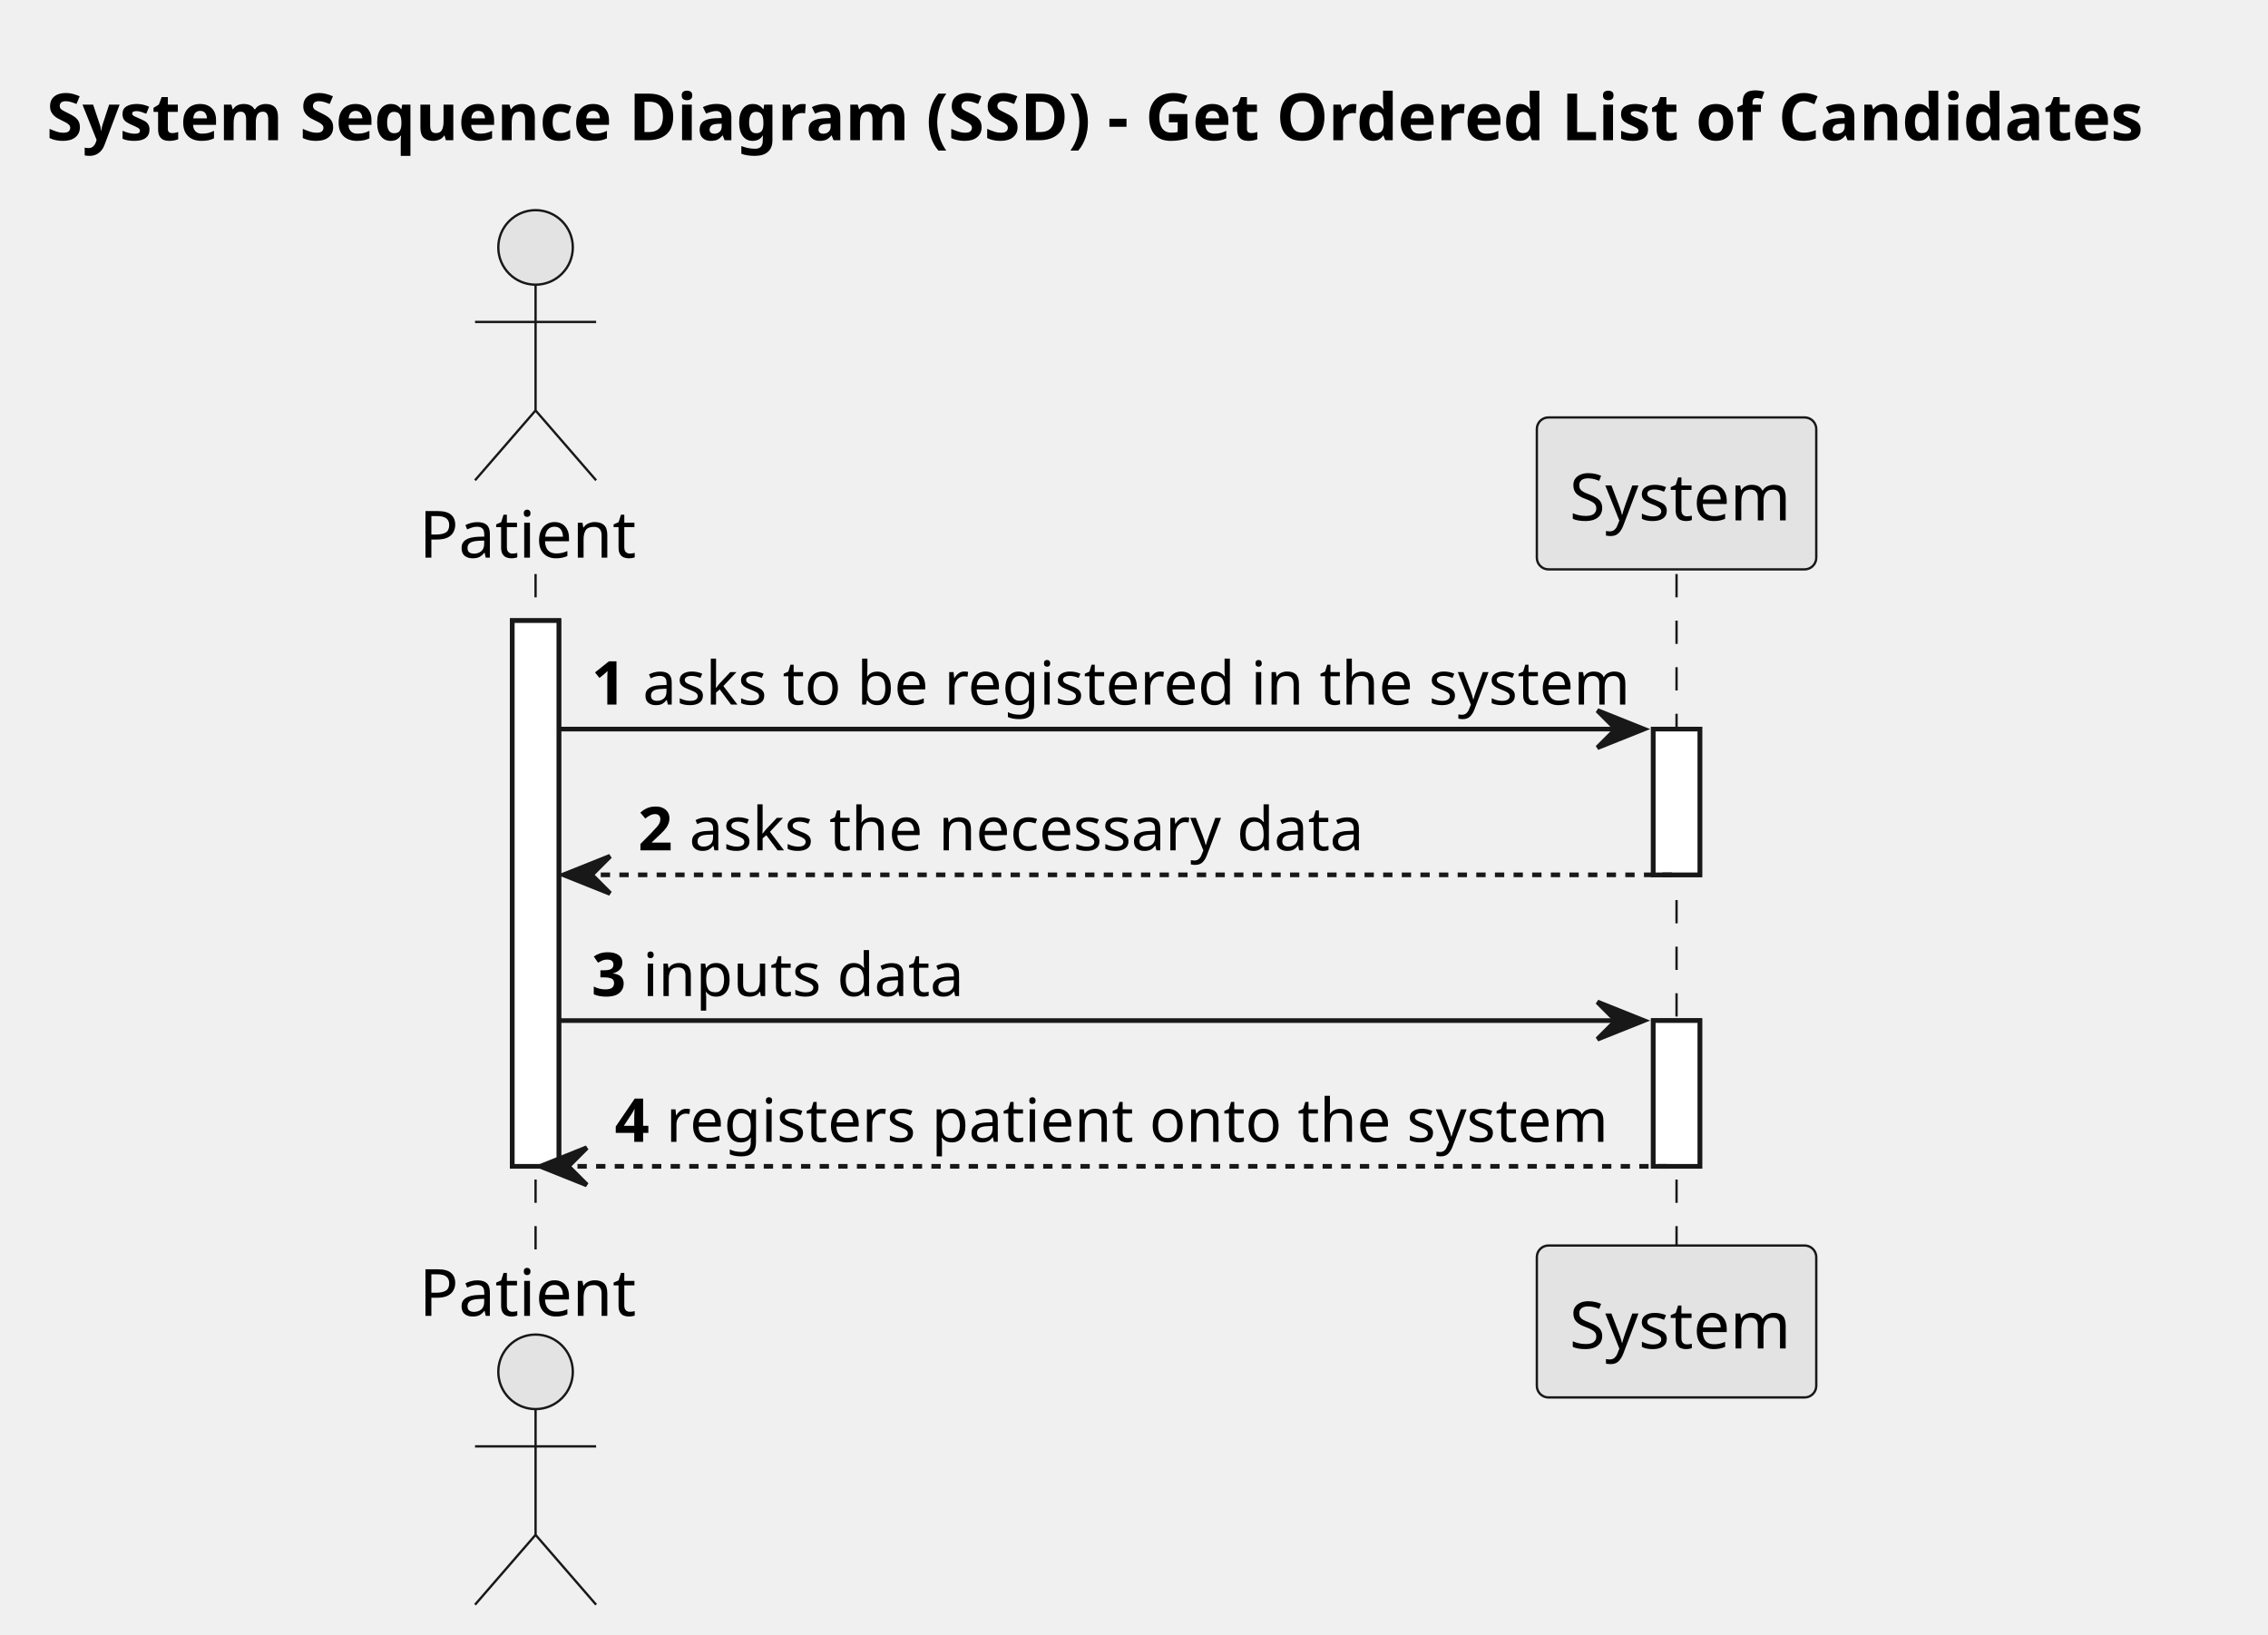
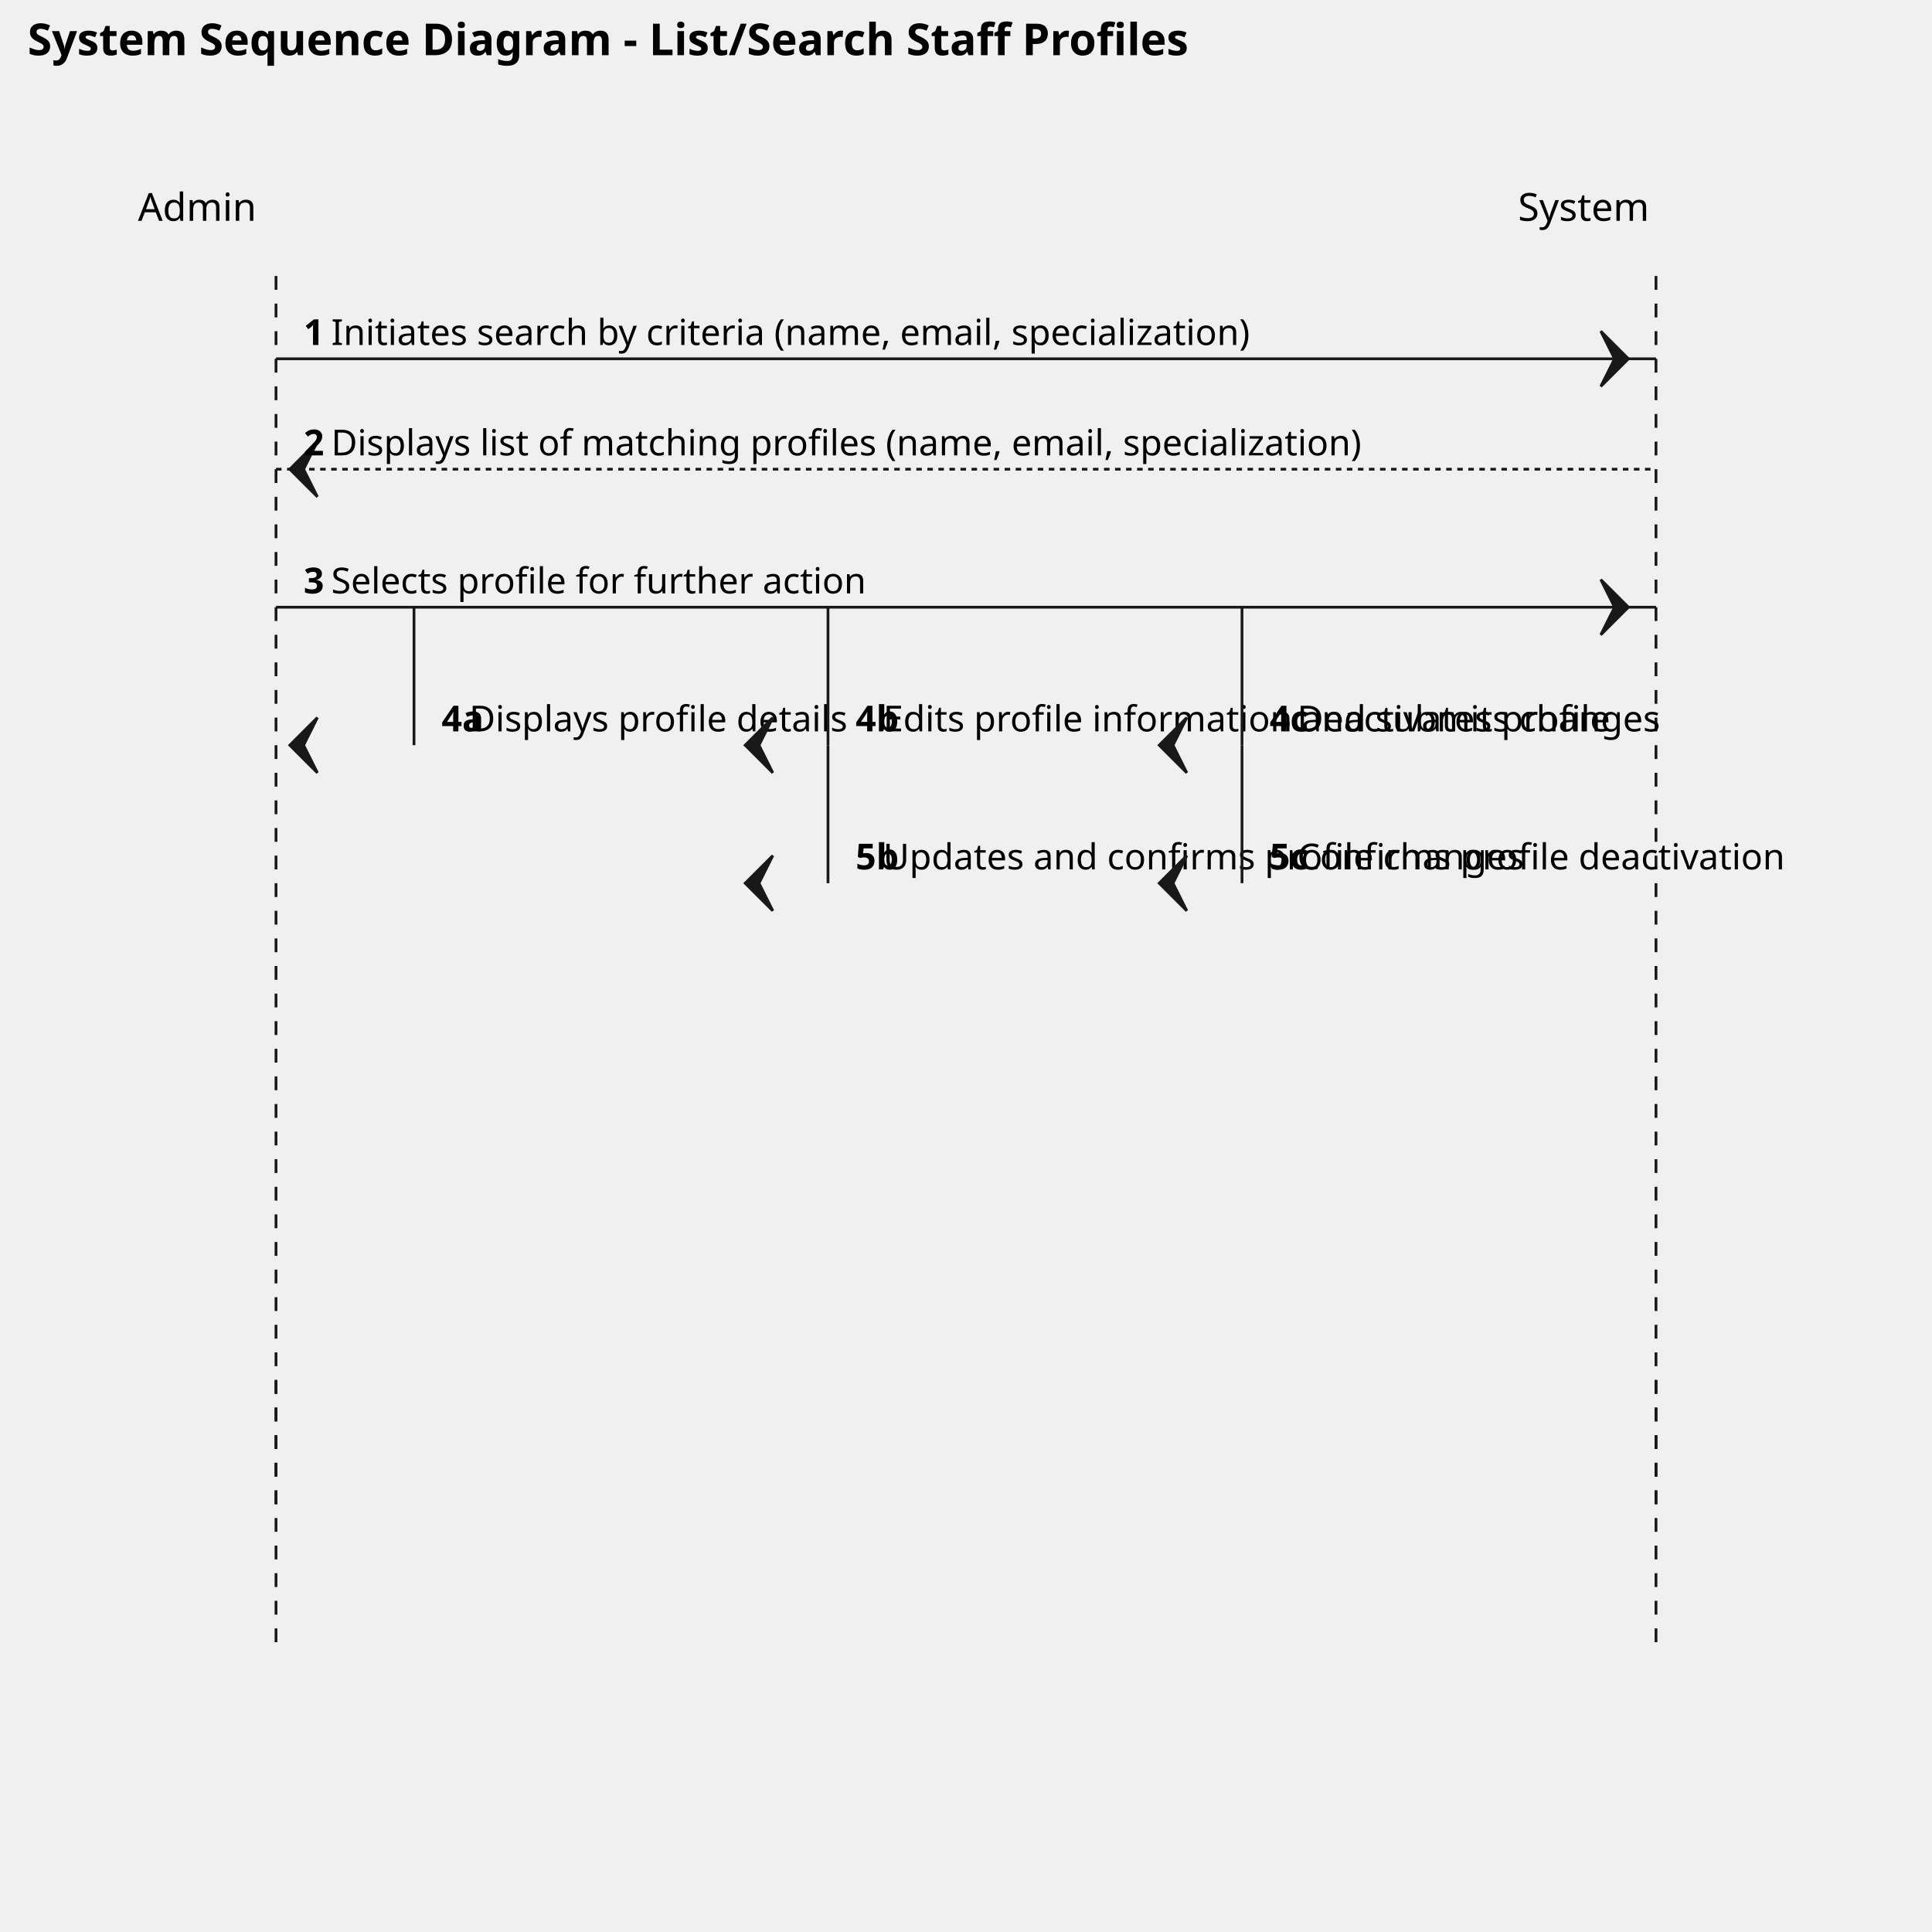
- <svg xmlns="http://www.w3.org/2000/svg" contentStyleType="text/css" height="351px" preserveAspectRatio="none" style="width:487px;height:351px;background:#FFFFFF;" version="1.1" viewBox="0 0 487 351" width="487px" zoomAndPan="magnify">
+ <svg xmlns="http://www.w3.org/2000/svg" contentStyleType="text/css" height="700px" preserveAspectRatio="none" style="width:700px;height:700px;background:#FFFFFF;" version="1.1" viewBox="0 0 700 700" width="700px" zoomAndPan="magnify">
  <defs />
  <g>
-     <text fill="#000000" font-family="sans-serif" font-size="14" font-weight="bold" lengthAdjust="spacing" textLength="459" x="10" y="30.107">System Sequence Diagram (SSD) - Get Ordered List of Candidates</text>
-     <rect fill="#FFFFFF" height="117.164" style="stroke:#181818;stroke-width:1.0;" width="10" x="110" y="133.242" />
-     <rect fill="#FFFFFF" height="31.291" style="stroke:#181818;stroke-width:1.0;" width="10" x="355" y="156.533" />
-     <rect fill="#FFFFFF" height="31.291" style="stroke:#181818;stroke-width:1.0;" width="10" x="355" y="219.115" />
-     <line style="stroke:#181818;stroke-width:0.5;stroke-dasharray:5.0,5.0;" x1="115" x2="115" y1="123.242" y2="268.406" />
-     <line style="stroke:#181818;stroke-width:0.5;stroke-dasharray:5.0,5.0;" x1="360" x2="360" y1="123.242" y2="268.406" />
-     <text fill="#000000" font-family="sans-serif" font-size="14" lengthAdjust="spacing" textLength="44" x="90" y="119.728">Patient</text>
-     <ellipse cx="115" cy="53.121" fill="#E3E3E3" rx="8" ry="8" style="stroke:#181818;stroke-width:0.5;" />
-     <path d="M115,61.121 L115,88.121 M102,69.121 L128,69.121 M115,88.121 L102,103.121 M115,88.121 L128,103.121 " fill="none" style="stroke:#181818;stroke-width:0.5;" />
-     <text fill="#000000" font-family="sans-serif" font-size="14" lengthAdjust="spacing" textLength="44" x="90" y="282.514">Patient</text>
-     <ellipse cx="115" cy="294.527" fill="#E3E3E3" rx="8" ry="8" style="stroke:#181818;stroke-width:0.5;" />
-     <path d="M115,302.527 L115,329.527 M102,310.527 L128,310.527 M115,329.527 L102,344.527 M115,329.527 L128,344.527 " fill="none" style="stroke:#181818;stroke-width:0.5;" />
-     <rect fill="#E3E3E3" height="32.621" rx="2.5" ry="2.5" style="stroke:#181818;stroke-width:0.5;" width="60" x="330" y="89.621" />
-     <text fill="#000000" font-family="sans-serif" font-size="14" lengthAdjust="spacing" textLength="46" x="337" y="111.728">System</text>
-     <rect fill="#E3E3E3" height="32.621" rx="2.5" ry="2.5" style="stroke:#181818;stroke-width:0.5;" width="60" x="330" y="267.406" />
-     <text fill="#000000" font-family="sans-serif" font-size="14" lengthAdjust="spacing" textLength="46" x="337" y="289.514">System</text>
-     <rect fill="#FFFFFF" height="117.164" style="stroke:#181818;stroke-width:1.0;" width="10" x="110" y="133.242" />
-     <rect fill="#FFFFFF" height="31.291" style="stroke:#181818;stroke-width:1.0;" width="10" x="355" y="156.533" />
-     <rect fill="#FFFFFF" height="31.291" style="stroke:#181818;stroke-width:1.0;" width="10" x="355" y="219.115" />
-     <polygon fill="#181818" points="343,152.533,353,156.533,343,160.533,347,156.533" style="stroke:#181818;stroke-width:1.0;" />
-     <line style="stroke:#181818;stroke-width:1.0;" x1="120" x2="349" y1="156.533" y2="156.533" />
-     <text fill="#000000" font-family="sans-serif" font-size="13" font-weight="bold" lengthAdjust="spacing" textLength="7" x="127" y="151.27">1</text>
-     <text fill="#000000" font-family="sans-serif" font-size="13" lengthAdjust="spacing" textLength="205" x="138" y="151.27">asks to be registered in the system</text>
-     <polygon fill="#181818" points="131,183.824,121,187.824,131,191.824,127,187.824" style="stroke:#181818;stroke-width:1.0;" />
-     <line style="stroke:#181818;stroke-width:1.0;stroke-dasharray:2.0,2.0;" x1="125" x2="359" y1="187.824" y2="187.824" />
-     <text fill="#000000" font-family="sans-serif" font-size="13" font-weight="bold" lengthAdjust="spacing" textLength="7" x="137" y="182.561">2</text>
-     <text fill="#000000" font-family="sans-serif" font-size="13" lengthAdjust="spacing" textLength="143" x="148" y="182.561">asks the necessary data</text>
-     <polygon fill="#181818" points="343,215.115,353,219.115,343,223.115,347,219.115" style="stroke:#181818;stroke-width:1.0;" />
-     <line style="stroke:#181818;stroke-width:1.0;" x1="120" x2="349" y1="219.115" y2="219.115" />
-     <text fill="#000000" font-family="sans-serif" font-size="13" font-weight="bold" lengthAdjust="spacing" textLength="7" x="127" y="213.852">3</text>
-     <text fill="#000000" font-family="sans-serif" font-size="13" lengthAdjust="spacing" textLength="64" x="138" y="213.852">inputs data</text>
-     <polygon fill="#181818" points="126,246.406,116,250.406,126,254.406,122,250.406" style="stroke:#181818;stroke-width:1.0;" />
-     <line style="stroke:#181818;stroke-width:1.0;stroke-dasharray:2.0,2.0;" x1="120" x2="359" y1="250.406" y2="250.406" />
-     <text fill="#000000" font-family="sans-serif" font-size="13" font-weight="bold" lengthAdjust="spacing" textLength="7" x="132" y="245.144">4</text>
-     <text fill="#000000" font-family="sans-serif" font-size="13" lengthAdjust="spacing" textLength="191" x="143" y="245.144">registers patient onto the system</text>
+     <text fill="#000000" font-family="sans-serif" font-size="16" font-weight="bold" x="10" y="20">System Sequence Diagram - List/Search Staff Profiles</text>
+     <text fill="#000000" font-family="sans-serif" font-size="14" x="50" y="80">Admin</text>
+     <line x1="100" y1="100" x2="100" y2="600" style="stroke:#181818;stroke-dasharray:5,5;stroke-width:1.0;" />
+     <text fill="#000000" font-family="sans-serif" font-size="14" x="550" y="80">System</text>
+     <line x1="600" y1="100" x2="600" y2="600" style="stroke:#181818;stroke-dasharray:5,5;stroke-width:1.0;" />
+     <polygon fill="#181818" points="580,120 590,130 580,140 585,130" style="stroke:#181818;stroke-width:1.0;" />
+     <line x1="100" y1="130" x2="600" y2="130" style="stroke:#181818;stroke-width:1.0;" />
+     <text fill="#000000" font-family="sans-serif" font-size="13" font-weight="bold" x="110" y="125">1</text>
+     <text fill="#000000" font-family="sans-serif" font-size="13" x="120" y="125">Initiates search by criteria (name, email, specialization)</text>
+     <polygon fill="#181818" points="115,160 105,170 115,180 110,170" style="stroke:#181818;stroke-width:1.0;" />
+     <line x1="100" y1="170" x2="600" y2="170" style="stroke:#181818;stroke-dasharray:2,2;stroke-width:1.0;" />
+     <text fill="#000000" font-family="sans-serif" font-size="13" font-weight="bold" x="110" y="165">2</text>
+     <text fill="#000000" font-family="sans-serif" font-size="13" x="120" y="165">Displays list of matching profiles (name, email, specialization)</text>
+     <polygon fill="#181818" points="580,210 590,220 580,230 585,220" style="stroke:#181818;stroke-width:1.0;" />
+     <line x1="100" y1="220" x2="600" y2="220" style="stroke:#181818;stroke-width:1.0;" />
+     <text fill="#000000" font-family="sans-serif" font-size="13" font-weight="bold" x="110" y="215">3</text>
+     <text fill="#000000" font-family="sans-serif" font-size="13" x="120" y="215">Selects profile for further action</text>
+     <line x1="150" y1="220" x2="150" y2="270" style="stroke:#181818;stroke-width:1.0;" />
+     <polygon fill="#181818" points="115,260 105,270 115,280 110,270" style="stroke:#181818;stroke-width:1.0;" />
+     <text fill="#000000" font-family="sans-serif" font-size="13" font-weight="bold" x="160" y="265">4a</text>
+     <text fill="#000000" font-family="sans-serif" font-size="13" x="170" y="265">Displays profile details</text>
+     <line x1="300" y1="220" x2="300" y2="270" style="stroke:#181818;stroke-width:1.0;" />
+     <polygon fill="#181818" points="280,260 270,270 280,280 275,270" style="stroke:#181818;stroke-width:1.0;" />
+     <text fill="#000000" font-family="sans-serif" font-size="13" font-weight="bold" x="310" y="265">4b</text>
+     <text fill="#000000" font-family="sans-serif" font-size="13" x="320" y="265">Edits profile information and submits changes</text>
+     <line x1="300" y1="270" x2="300" y2="320" style="stroke:#181818;stroke-width:1.0;" />
+     <polygon fill="#181818" points="280,310 270,320 280,330 275,320" style="stroke:#181818;stroke-width:1.0;" />
+     <text fill="#000000" font-family="sans-serif" font-size="13" font-weight="bold" x="310" y="315">5b</text>
+     <text fill="#000000" font-family="sans-serif" font-size="13" x="320" y="315">Updates and confirms profile changes</text>
+     <line x1="450" y1="220" x2="450" y2="270" style="stroke:#181818;stroke-width:1.0;" />
+     <polygon fill="#181818" points="430,260 420,270 430,280 425,270" style="stroke:#181818;stroke-width:1.0;" />
+     <text fill="#000000" font-family="sans-serif" font-size="13" font-weight="bold" x="460" y="265">4c</text>
+     <text fill="#000000" font-family="sans-serif" font-size="13" x="470" y="265">Deactivates profile</text>
+     <line x1="450" y1="270" x2="450" y2="320" style="stroke:#181818;stroke-width:1.0;" />
+     <polygon fill="#181818" points="430,310 420,320 430,330 425,320" style="stroke:#181818;stroke-width:1.0;" />
+     <text fill="#000000" font-family="sans-serif" font-size="13" font-weight="bold" x="460" y="315">5c</text>
+     <text fill="#000000" font-family="sans-serif" font-size="13" x="470" y="315">Confirms profile deactivation</text>
+     <line x1="100" y1="500" x2="100" y2="550" style="stroke:#181818;stroke-dasharray:5,5;stroke-width:1.0;" />
+     <line x1="600" y1="500" x2="600" y2="550" style="stroke:#181818;stroke-dasharray:5,5;stroke-width:1.0;" />
  </g>
</svg>
